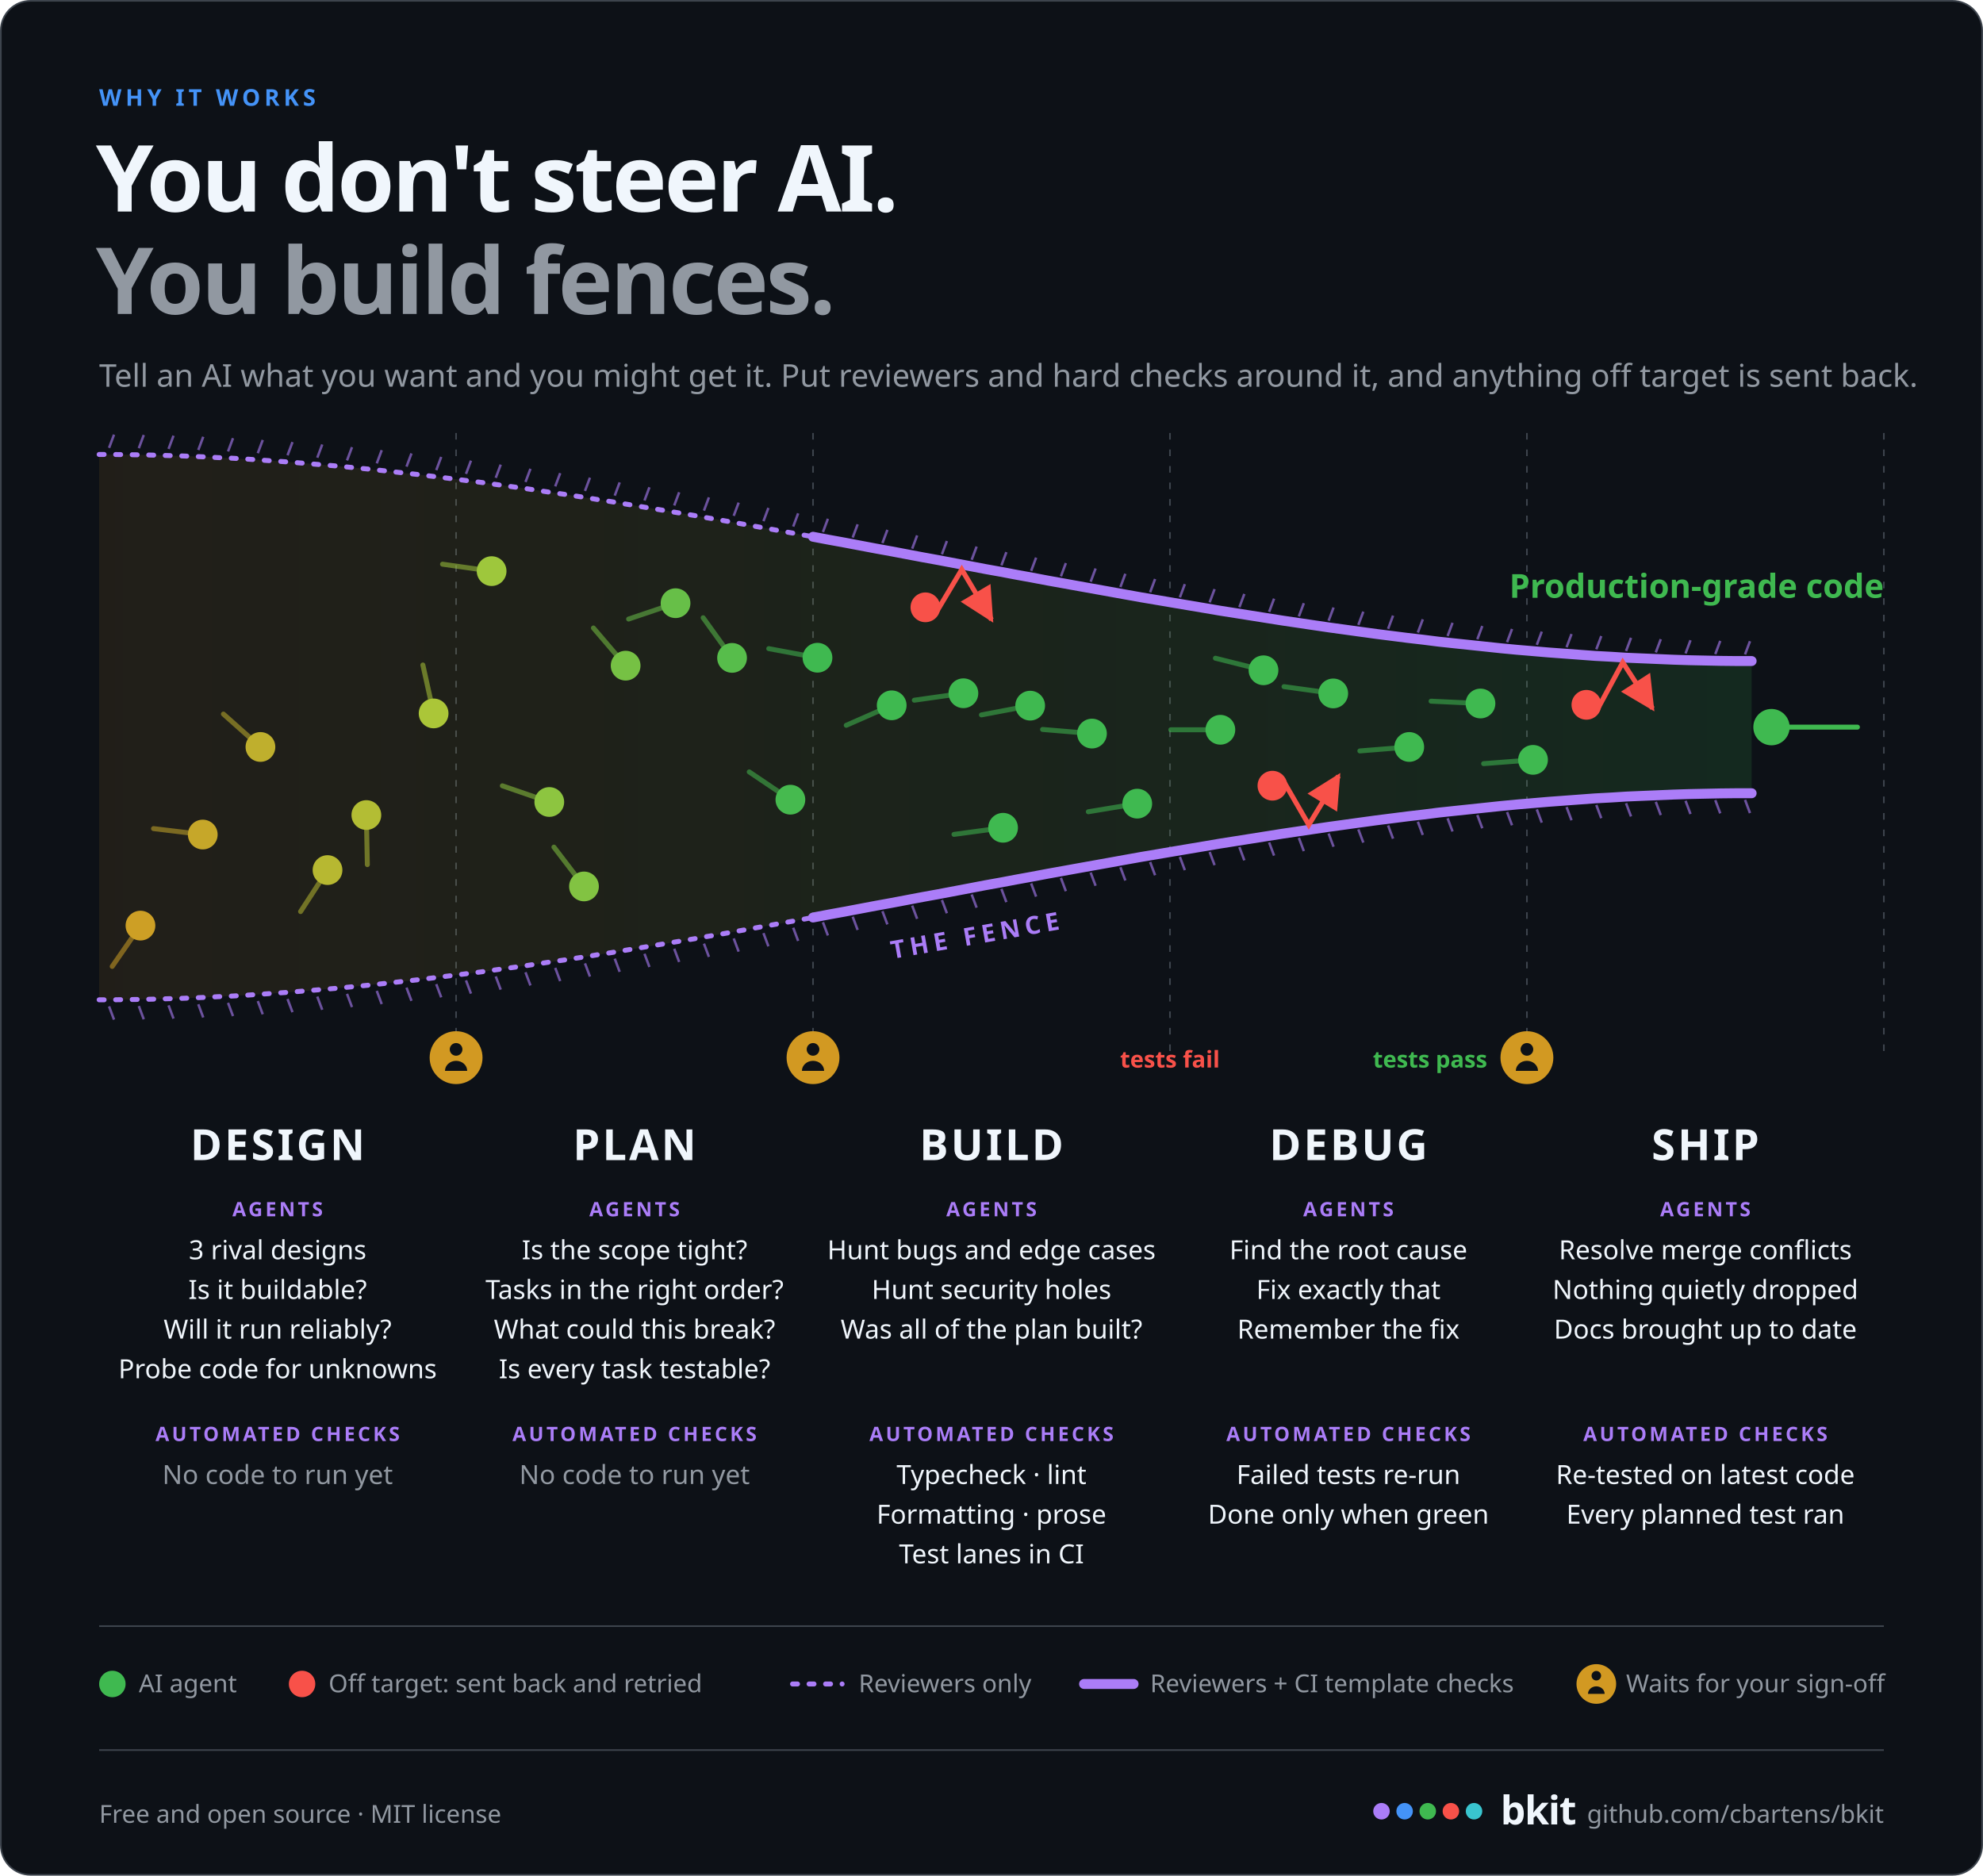
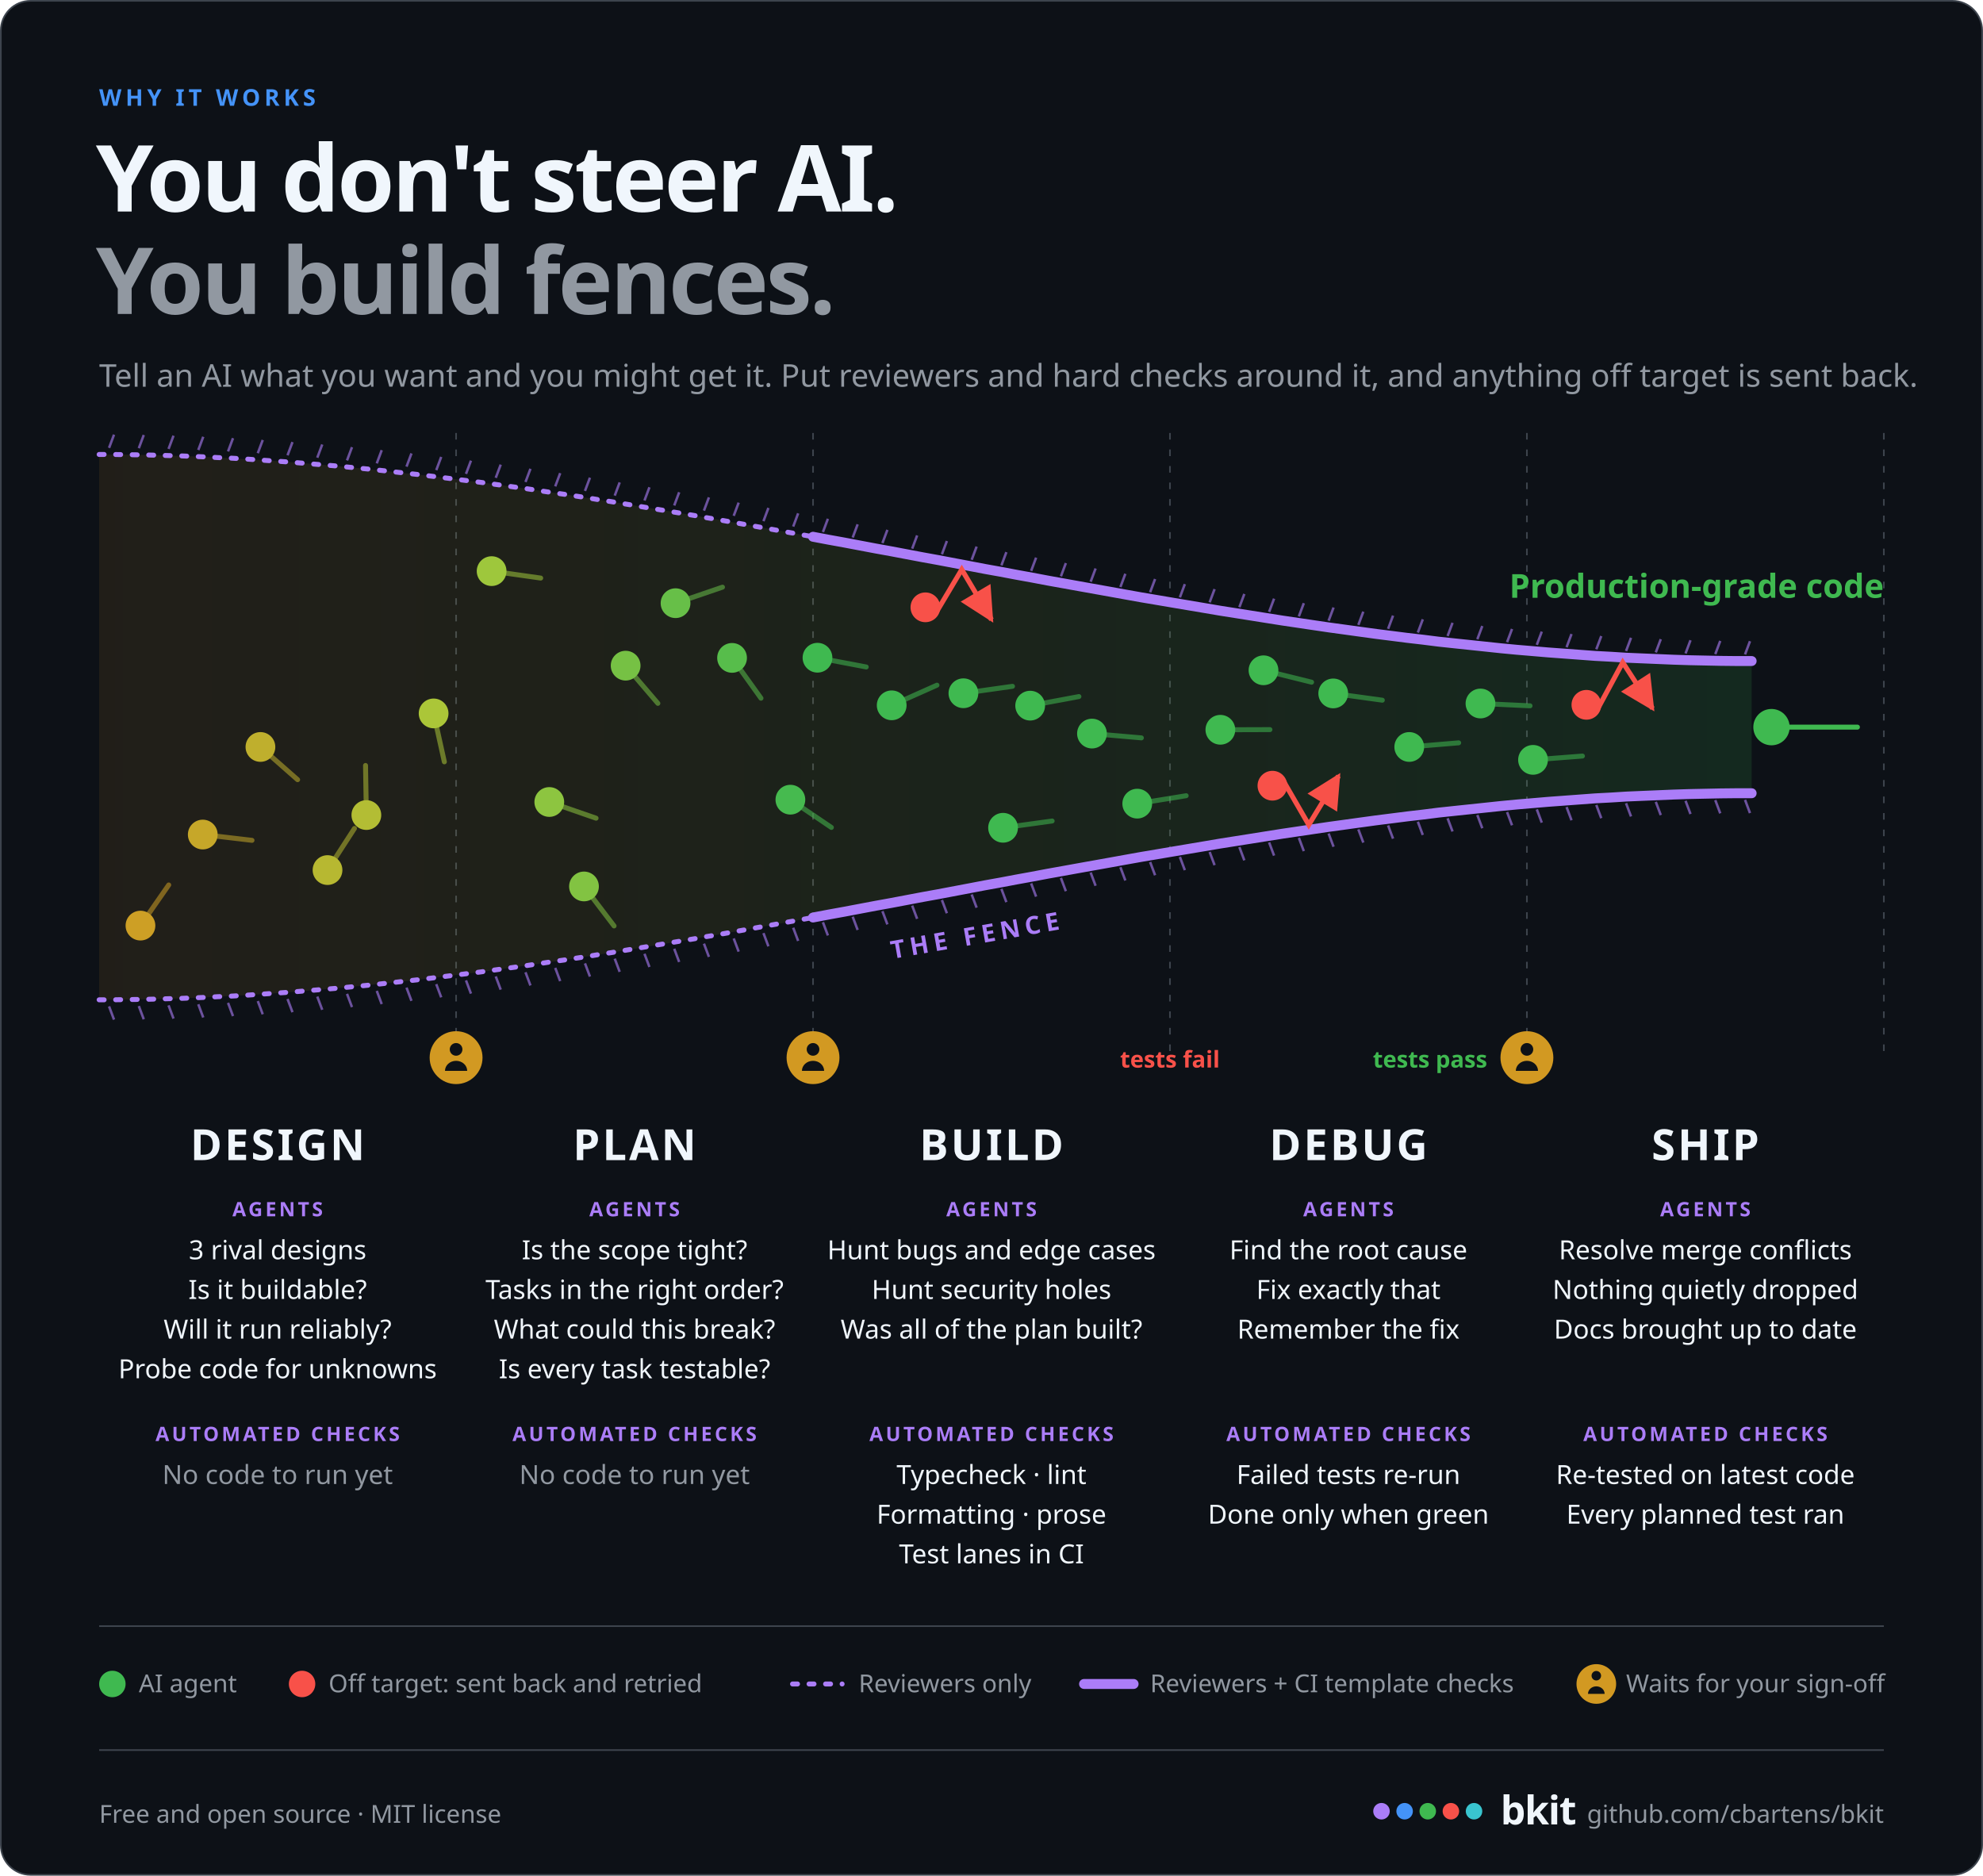
<svg xmlns="http://www.w3.org/2000/svg" width="1200" height="1135" viewBox="0 0 1200 1135" role="img" aria-label="You don't steer AI, you build fences. AI agents start out scattered at design and are funnelled through plan, build, debug and ship into production-grade code. At design and plan, reviewer agents fence the work in; from build onwards, automated checks from the CI template (typecheck, lint, formatting, prose, tests) join them. Work that goes off target is sent back and retried, a failed test goes to debug, which finds the root cause, fixes it and re-runs the tests until they pass, and bkit waits for your sign-off after design, after plan and before merge.">
  <defs>
    <linearGradient id="fz" x1="0" x2="1" y1="0" y2="0">
      <stop offset="0" stop-color="#d29922" stop-opacity="0.1" />
      <stop offset="1" stop-color="#3fb950" stop-opacity="0.14" />
    </linearGradient>
    <marker id="fa" viewBox="0 0 10 10" refX="9" refY="5" markerWidth="7" markerHeight="7" orient="auto-start-reverse">
      <path d="M0,0 L10,5 L0,10 z" fill="#f85149" />
    </marker>
  </defs>
  <rect x="0.5" y="0.5" width="1199" height="1134" rx="18" fill="#0d1117" stroke="#3d444d" />
  <text x="60" y="64" font-family="-apple-system, BlinkMacSystemFont, 'Segoe UI', 'Noto Sans', Helvetica, Arial, sans-serif" font-size="14" font-weight="700" fill="#4493f8" text-anchor="start" letter-spacing="2.4">WHY IT WORKS</text>
  <text x="58" y="128" font-family="-apple-system, BlinkMacSystemFont, 'Segoe UI', 'Noto Sans', Helvetica, Arial, sans-serif" font-size="56" font-weight="800" fill="#f0f6fc" text-anchor="start" letter-spacing="-1.5">You don't steer AI.</text>
  <text x="58" y="190" font-family="-apple-system, BlinkMacSystemFont, 'Segoe UI', 'Noto Sans', Helvetica, Arial, sans-serif" font-size="56" font-weight="800" fill="#9198a1" text-anchor="start" letter-spacing="-1.5">You build fences.</text>
  <text x="60" y="234" font-family="-apple-system, BlinkMacSystemFont, 'Segoe UI', 'Noto Sans', Helvetica, Arial, sans-serif" font-size="19" font-weight="400" fill="#9198a1" text-anchor="start">Tell an AI what you want and you might get it. Put reviewers and hard checks around it, and anything off target is sent back.</text>
  <line x1="276" y1="262" x2="276" y2="640" stroke="#3d444d" stroke-dasharray="4 6" />
  <line x1="492" y1="262" x2="492" y2="640" stroke="#3d444d" stroke-dasharray="4 6" />
  <line x1="708" y1="262" x2="708" y2="640" stroke="#3d444d" stroke-dasharray="4 6" />
  <line x1="924" y1="262" x2="924" y2="640" stroke="#3d444d" stroke-dasharray="4 6" />
  <line x1="1140" y1="262" x2="1140" y2="640" stroke="#3d444d" stroke-dasharray="4 6" />
  <path d="M60.0,275.0 L76.7,275.1 L93.3,275.4 L110.0,275.9 L126.7,276.6 L143.3,277.5 L160.0,278.5 L176.7,279.7 L193.3,281.1 L210.0,282.6 L226.7,284.3 L243.3,286.1 L260.0,288.0 L276.7,290.1 L293.3,292.2 L310.0,294.5 L326.7,296.9 L343.3,299.4 L360.0,302.0 L376.7,304.7 L393.3,307.4 L410.0,310.2 L426.7,313.1 L443.3,316.0 L460.0,319.0 L476.7,322.0 L493.3,325.1 L510.0,328.2 L526.7,331.3 L543.3,334.4 L560.0,337.5 L576.7,340.6 L593.3,343.7 L610.0,346.8 L626.7,349.9 L643.3,353.0 L660.0,356.0 L676.7,359.0 L693.3,361.9 L710.0,364.8 L726.7,367.6 L743.3,370.3 L760.0,373.0 L776.7,375.6 L793.3,378.1 L810.0,380.5 L826.7,382.8 L843.3,384.9 L860.0,387.0 L876.7,388.9 L893.3,390.7 L910.0,392.4 L926.7,393.9 L943.3,395.3 L960.0,396.5 L976.7,397.5 L993.3,398.4 L1010.0,399.1 L1026.7,399.6 L1043.3,399.9 L1060.0,400.0 L1060,480 L1060.0,480.0 L1043.3,480.1 L1026.7,480.4 L1010.0,480.9 L993.3,481.6 L976.7,482.5 L960.0,483.5 L943.3,484.7 L926.7,486.1 L910.0,487.6 L893.3,489.3 L876.7,491.1 L860.0,493.0 L843.3,495.1 L826.7,497.2 L810.0,499.5 L793.3,501.9 L776.7,504.4 L760.0,507.0 L743.3,509.7 L726.7,512.4 L710.0,515.2 L693.3,518.1 L676.7,521.0 L660.0,524.0 L643.3,527.0 L626.7,530.1 L610.0,533.2 L593.3,536.3 L576.7,539.4 L560.0,542.5 L543.3,545.6 L526.7,548.7 L510.0,551.8 L493.3,554.9 L476.7,558.0 L460.0,561.0 L443.3,564.0 L426.7,566.9 L410.0,569.8 L393.3,572.6 L376.7,575.3 L360.0,578.0 L343.3,580.6 L326.7,583.1 L310.0,585.5 L293.3,587.8 L276.7,589.9 L260.0,592.0 L243.3,593.9 L226.7,595.7 L210.0,597.4 L193.3,598.9 L176.7,600.3 L160.0,601.5 L143.3,602.5 L126.7,603.4 L110.0,604.1 L93.3,604.6 L76.7,604.9 L60.0,605.0 Z" fill="url(#fz)" />
  <path d="M60.0,275.0 L67.2,275.0 L74.4,275.1 L81.6,275.2 L88.8,275.3 L96.0,275.5 L103.2,275.7 L110.4,275.9 L117.6,276.2 L124.8,276.5 L132.0,276.9 L139.2,277.2 L146.4,277.6 L153.6,278.1 L160.8,278.6 L168.0,279.1 L175.2,279.6 L182.4,280.2 L189.6,280.8 L196.8,281.4 L204.0,282.0 L211.2,282.7 L218.4,283.4 L225.6,284.1 L232.8,284.9 L240.0,285.7 L247.2,286.5 L254.4,287.3 L261.6,288.2 L268.8,289.1 L276.0,290.0 L283.2,290.9 L290.4,291.8 L297.6,292.8 L304.8,293.8 L312.0,294.8 L319.2,295.8 L326.4,296.9 L333.6,298.0 L340.8,299.0 L348.0,300.1 L355.2,301.2 L362.4,302.4 L369.6,303.5 L376.8,304.7 L384.0,305.9 L391.2,307.1 L398.4,308.3 L405.6,309.5 L412.8,310.7 L420.0,311.9 L427.2,313.2 L434.4,314.4 L441.6,315.7 L448.8,317.0 L456.0,318.3 L463.2,319.6 L470.4,320.9 L477.6,322.2 L484.8,323.5 L492.0,324.8" fill="none" stroke="#ab7df8" stroke-width="3" stroke-dasharray="3 7" stroke-linecap="round" />
  <path d="M492.0,324.8 L501.5,326.6 L510.9,328.3 L520.4,330.1 L529.9,331.9 L539.3,333.6 L548.8,335.4 L558.3,337.2 L567.7,338.9 L577.2,340.7 L586.7,342.5 L596.1,344.3 L605.6,346.0 L615.1,347.8 L624.5,349.5 L634.0,351.3 L643.5,353.0 L652.9,354.7 L662.4,356.4 L671.9,358.1 L681.3,359.8 L690.8,361.5 L700.3,363.1 L709.7,364.7 L719.2,366.3 L728.7,367.9 L738.1,369.5 L747.6,371.0 L757.1,372.5 L766.5,374.0 L776.0,375.5 L785.5,376.9 L794.9,378.3 L804.4,379.7 L813.9,381.0 L823.3,382.3 L832.8,383.6 L842.3,384.8 L851.7,386.0 L861.2,387.1 L870.7,388.3 L880.1,389.3 L889.6,390.3 L899.1,391.3 L908.5,392.3 L918.0,393.2 L927.5,394.0 L936.9,394.8 L946.4,395.5 L955.9,396.2 L965.3,396.9 L974.8,397.4 L984.3,398.0 L993.7,398.4 L1003.2,398.8 L1012.7,399.2 L1022.1,399.5 L1031.6,399.7 L1041.1,399.9 L1050.5,400.0 L1060.0,400.0" fill="none" stroke="#ab7df8" stroke-width="6" stroke-linecap="round" />
  <line x1="66" y1="271.013" x2="69" y2="263.013" stroke="#ab7df8" stroke-width="1.5" opacity="0.6" />
  <line x1="84" y1="271.213" x2="87" y2="263.213" stroke="#ab7df8" stroke-width="1.5" opacity="0.6" />
  <line x1="102" y1="271.643" x2="105" y2="263.643" stroke="#ab7df8" stroke-width="1.5" opacity="0.6" />
  <line x1="120" y1="272.296" x2="123" y2="264.296" stroke="#ab7df8" stroke-width="1.5" opacity="0.6" />
  <line x1="138" y1="273.163" x2="141" y2="265.163" stroke="#ab7df8" stroke-width="1.5" opacity="0.6" />
  <line x1="156" y1="274.235" x2="159" y2="266.235" stroke="#ab7df8" stroke-width="1.5" opacity="0.6" />
  <line x1="174" y1="275.503" x2="177" y2="267.503" stroke="#ab7df8" stroke-width="1.5" opacity="0.6" />
  <line x1="192" y1="276.959" x2="195" y2="268.959" stroke="#ab7df8" stroke-width="1.5" opacity="0.6" />
  <line x1="210" y1="278.594" x2="213" y2="270.594" stroke="#ab7df8" stroke-width="1.5" opacity="0.6" />
  <line x1="228" y1="280.399" x2="231" y2="272.399" stroke="#ab7df8" stroke-width="1.5" opacity="0.6" />
  <line x1="246" y1="282.365" x2="249" y2="274.365" stroke="#ab7df8" stroke-width="1.5" opacity="0.6" />
  <line x1="264" y1="284.484" x2="267" y2="276.484" stroke="#ab7df8" stroke-width="1.5" opacity="0.6" />
  <line x1="282" y1="286.746" x2="285" y2="278.746" stroke="#ab7df8" stroke-width="1.5" opacity="0.6" />
  <line x1="300" y1="289.144" x2="303" y2="281.144" stroke="#ab7df8" stroke-width="1.5" opacity="0.6" />
  <line x1="318" y1="291.668" x2="321" y2="283.668" stroke="#ab7df8" stroke-width="1.5" opacity="0.6" />
  <line x1="336" y1="294.31" x2="339" y2="286.31" stroke="#ab7df8" stroke-width="1.5" opacity="0.6" />
  <line x1="354" y1="297.06" x2="357" y2="289.06" stroke="#ab7df8" stroke-width="1.5" opacity="0.6" />
  <line x1="372" y1="299.911" x2="375" y2="291.911" stroke="#ab7df8" stroke-width="1.5" opacity="0.6" />
  <line x1="390" y1="302.853" x2="393" y2="294.853" stroke="#ab7df8" stroke-width="1.5" opacity="0.6" />
  <line x1="408" y1="305.878" x2="411" y2="297.878" stroke="#ab7df8" stroke-width="1.5" opacity="0.6" />
  <line x1="426" y1="308.977" x2="429" y2="300.977" stroke="#ab7df8" stroke-width="1.5" opacity="0.6" />
  <line x1="444" y1="312.14" x2="447" y2="304.14" stroke="#ab7df8" stroke-width="1.5" opacity="0.6" />
  <line x1="462" y1="315.36" x2="465" y2="307.36" stroke="#ab7df8" stroke-width="1.5" opacity="0.6" />
  <line x1="480" y1="318.628" x2="483" y2="310.628" stroke="#ab7df8" stroke-width="1.5" opacity="0.6" />
  <line x1="498" y1="321.935" x2="501" y2="313.935" stroke="#ab7df8" stroke-width="1.5" opacity="0.6" />
  <line x1="516" y1="325.271" x2="519" y2="317.271" stroke="#ab7df8" stroke-width="1.5" opacity="0.6" />
  <line x1="534" y1="328.629" x2="537" y2="320.629" stroke="#ab7df8" stroke-width="1.5" opacity="0.6" />
  <line x1="552" y1="332" x2="555" y2="324" stroke="#ab7df8" stroke-width="1.5" opacity="0.6" />
  <line x1="570" y1="335.375" x2="573" y2="327.375" stroke="#ab7df8" stroke-width="1.5" opacity="0.6" />
  <line x1="588" y1="338.745" x2="591" y2="330.745" stroke="#ab7df8" stroke-width="1.5" opacity="0.6" />
  <line x1="606" y1="342.101" x2="609" y2="334.101" stroke="#ab7df8" stroke-width="1.5" opacity="0.6" />
  <line x1="624" y1="345.434" x2="627" y2="337.434" stroke="#ab7df8" stroke-width="1.5" opacity="0.6" />
  <line x1="642" y1="348.737" x2="645" y2="340.737" stroke="#ab7df8" stroke-width="1.5" opacity="0.6" />
  <line x1="660" y1="352" x2="663" y2="344" stroke="#ab7df8" stroke-width="1.5" opacity="0.6" />
  <line x1="678" y1="355.214" x2="681" y2="347.214" stroke="#ab7df8" stroke-width="1.5" opacity="0.6" />
  <line x1="696" y1="358.371" x2="699" y2="350.371" stroke="#ab7df8" stroke-width="1.5" opacity="0.6" />
  <line x1="714" y1="361.462" x2="717" y2="353.462" stroke="#ab7df8" stroke-width="1.5" opacity="0.6" />
  <line x1="732" y1="364.478" x2="735" y2="356.478" stroke="#ab7df8" stroke-width="1.5" opacity="0.6" />
  <line x1="750" y1="367.41" x2="753" y2="359.41" stroke="#ab7df8" stroke-width="1.5" opacity="0.6" />
  <line x1="768" y1="370.25" x2="771" y2="362.25" stroke="#ab7df8" stroke-width="1.5" opacity="0.6" />
  <line x1="786" y1="372.989" x2="789" y2="364.989" stroke="#ab7df8" stroke-width="1.5" opacity="0.6" />
  <line x1="804" y1="375.618" x2="807" y2="367.618" stroke="#ab7df8" stroke-width="1.5" opacity="0.6" />
  <line x1="822" y1="378.129" x2="825" y2="370.129" stroke="#ab7df8" stroke-width="1.5" opacity="0.6" />
  <line x1="840" y1="380.512" x2="843" y2="372.512" stroke="#ab7df8" stroke-width="1.5" opacity="0.6" />
  <line x1="858" y1="382.759" x2="861" y2="374.759" stroke="#ab7df8" stroke-width="1.5" opacity="0.6" />
  <line x1="876" y1="384.861" x2="879" y2="376.861" stroke="#ab7df8" stroke-width="1.5" opacity="0.6" />
  <line x1="894" y1="386.81" x2="897" y2="378.81" stroke="#ab7df8" stroke-width="1.5" opacity="0.6" />
  <line x1="912" y1="388.596" x2="915" y2="380.596" stroke="#ab7df8" stroke-width="1.5" opacity="0.6" />
  <line x1="930" y1="390.212" x2="933" y2="382.212" stroke="#ab7df8" stroke-width="1.5" opacity="0.6" />
  <line x1="948" y1="391.647" x2="951" y2="383.647" stroke="#ab7df8" stroke-width="1.5" opacity="0.6" />
  <line x1="966" y1="392.894" x2="969" y2="384.894" stroke="#ab7df8" stroke-width="1.5" opacity="0.6" />
  <line x1="984" y1="393.944" x2="987" y2="385.944" stroke="#ab7df8" stroke-width="1.5" opacity="0.6" />
  <line x1="1002" y1="394.787" x2="1005" y2="386.787" stroke="#ab7df8" stroke-width="1.5" opacity="0.6" />
  <line x1="1020" y1="395.416" x2="1023" y2="387.416" stroke="#ab7df8" stroke-width="1.5" opacity="0.6" />
  <line x1="1038" y1="395.821" x2="1041" y2="387.821" stroke="#ab7df8" stroke-width="1.5" opacity="0.6" />
  <line x1="1056" y1="395.994" x2="1059" y2="387.994" stroke="#ab7df8" stroke-width="1.5" opacity="0.6" />
  <path d="M60.0,605.0 L67.2,605.0 L74.4,604.9 L81.6,604.8 L88.8,604.7 L96.0,604.5 L103.2,604.3 L110.4,604.1 L117.6,603.8 L124.8,603.5 L132.0,603.1 L139.2,602.8 L146.4,602.4 L153.6,601.9 L160.8,601.4 L168.0,600.9 L175.2,600.4 L182.4,599.8 L189.6,599.2 L196.8,598.6 L204.0,598.0 L211.2,597.3 L218.4,596.6 L225.6,595.9 L232.8,595.1 L240.0,594.3 L247.2,593.5 L254.4,592.7 L261.6,591.8 L268.8,590.9 L276.0,590.0 L283.2,589.1 L290.4,588.2 L297.6,587.2 L304.8,586.2 L312.0,585.2 L319.2,584.2 L326.4,583.1 L333.6,582.0 L340.8,581.0 L348.0,579.9 L355.2,578.8 L362.4,577.6 L369.6,576.5 L376.8,575.3 L384.0,574.1 L391.2,572.9 L398.4,571.7 L405.6,570.5 L412.8,569.3 L420.0,568.1 L427.2,566.8 L434.4,565.6 L441.6,564.3 L448.8,563.0 L456.0,561.7 L463.2,560.4 L470.4,559.1 L477.6,557.8 L484.8,556.5 L492.0,555.2" fill="none" stroke="#ab7df8" stroke-width="3" stroke-dasharray="3 7" stroke-linecap="round" />
  <path d="M492.0,555.2 L501.5,553.4 L510.9,551.7 L520.4,549.9 L529.9,548.1 L539.3,546.4 L548.8,544.6 L558.3,542.8 L567.7,541.1 L577.2,539.3 L586.7,537.5 L596.1,535.7 L605.6,534.0 L615.1,532.2 L624.5,530.5 L634.0,528.7 L643.5,527.0 L652.9,525.3 L662.4,523.6 L671.9,521.9 L681.3,520.2 L690.8,518.5 L700.3,516.9 L709.7,515.3 L719.2,513.7 L728.7,512.1 L738.1,510.5 L747.6,509.0 L757.1,507.5 L766.5,506.0 L776.0,504.5 L785.5,503.1 L794.9,501.7 L804.4,500.3 L813.9,499.0 L823.3,497.7 L832.8,496.4 L842.3,495.2 L851.7,494.0 L861.2,492.9 L870.7,491.7 L880.1,490.7 L889.6,489.7 L899.1,488.7 L908.5,487.7 L918.0,486.8 L927.5,486.0 L936.9,485.2 L946.4,484.5 L955.9,483.8 L965.3,483.1 L974.8,482.6 L984.3,482.0 L993.7,481.6 L1003.2,481.2 L1012.7,480.8 L1022.1,480.5 L1031.6,480.3 L1041.1,480.1 L1050.5,480.0 L1060.0,480.0" fill="none" stroke="#ab7df8" stroke-width="6" stroke-linecap="round" />
  <line x1="66" y1="608.987" x2="69" y2="616.987" stroke="#ab7df8" stroke-width="1.5" opacity="0.6" />
  <line x1="84" y1="608.787" x2="87" y2="616.787" stroke="#ab7df8" stroke-width="1.5" opacity="0.6" />
  <line x1="102" y1="608.357" x2="105" y2="616.357" stroke="#ab7df8" stroke-width="1.5" opacity="0.6" />
  <line x1="120" y1="607.704" x2="123" y2="615.704" stroke="#ab7df8" stroke-width="1.5" opacity="0.6" />
  <line x1="138" y1="606.837" x2="141" y2="614.837" stroke="#ab7df8" stroke-width="1.5" opacity="0.6" />
  <line x1="156" y1="605.765" x2="159" y2="613.765" stroke="#ab7df8" stroke-width="1.5" opacity="0.6" />
  <line x1="174" y1="604.497" x2="177" y2="612.497" stroke="#ab7df8" stroke-width="1.5" opacity="0.6" />
  <line x1="192" y1="603.041" x2="195" y2="611.041" stroke="#ab7df8" stroke-width="1.5" opacity="0.6" />
  <line x1="210" y1="601.406" x2="213" y2="609.406" stroke="#ab7df8" stroke-width="1.5" opacity="0.6" />
  <line x1="228" y1="599.601" x2="231" y2="607.601" stroke="#ab7df8" stroke-width="1.5" opacity="0.6" />
  <line x1="246" y1="597.635" x2="249" y2="605.635" stroke="#ab7df8" stroke-width="1.5" opacity="0.6" />
  <line x1="264" y1="595.516" x2="267" y2="603.516" stroke="#ab7df8" stroke-width="1.5" opacity="0.6" />
  <line x1="282" y1="593.254" x2="285" y2="601.254" stroke="#ab7df8" stroke-width="1.5" opacity="0.6" />
  <line x1="300" y1="590.856" x2="303" y2="598.856" stroke="#ab7df8" stroke-width="1.5" opacity="0.6" />
  <line x1="318" y1="588.332" x2="321" y2="596.332" stroke="#ab7df8" stroke-width="1.5" opacity="0.6" />
  <line x1="336" y1="585.69" x2="339" y2="593.69" stroke="#ab7df8" stroke-width="1.5" opacity="0.6" />
  <line x1="354" y1="582.94" x2="357" y2="590.94" stroke="#ab7df8" stroke-width="1.5" opacity="0.6" />
  <line x1="372" y1="580.089" x2="375" y2="588.089" stroke="#ab7df8" stroke-width="1.5" opacity="0.6" />
  <line x1="390" y1="577.147" x2="393" y2="585.147" stroke="#ab7df8" stroke-width="1.5" opacity="0.6" />
  <line x1="408" y1="574.122" x2="411" y2="582.122" stroke="#ab7df8" stroke-width="1.5" opacity="0.6" />
  <line x1="426" y1="571.023" x2="429" y2="579.023" stroke="#ab7df8" stroke-width="1.5" opacity="0.6" />
  <line x1="444" y1="567.86" x2="447" y2="575.86" stroke="#ab7df8" stroke-width="1.5" opacity="0.6" />
  <line x1="462" y1="564.64" x2="465" y2="572.64" stroke="#ab7df8" stroke-width="1.5" opacity="0.6" />
  <line x1="480" y1="561.372" x2="483" y2="569.372" stroke="#ab7df8" stroke-width="1.5" opacity="0.6" />
  <line x1="498" y1="558.065" x2="501" y2="566.065" stroke="#ab7df8" stroke-width="1.5" opacity="0.6" />
  <line x1="516" y1="554.729" x2="519" y2="562.729" stroke="#ab7df8" stroke-width="1.5" opacity="0.6" />
  <line x1="534" y1="551.371" x2="537" y2="559.371" stroke="#ab7df8" stroke-width="1.5" opacity="0.6" />
  <line x1="552" y1="548" x2="555" y2="556" stroke="#ab7df8" stroke-width="1.5" opacity="0.6" />
  <line x1="570" y1="544.625" x2="573" y2="552.625" stroke="#ab7df8" stroke-width="1.5" opacity="0.6" />
  <line x1="588" y1="541.255" x2="591" y2="549.255" stroke="#ab7df8" stroke-width="1.5" opacity="0.6" />
  <line x1="606" y1="537.899" x2="609" y2="545.899" stroke="#ab7df8" stroke-width="1.5" opacity="0.6" />
  <line x1="624" y1="534.566" x2="627" y2="542.566" stroke="#ab7df8" stroke-width="1.5" opacity="0.6" />
  <line x1="642" y1="531.263" x2="645" y2="539.263" stroke="#ab7df8" stroke-width="1.5" opacity="0.6" />
  <line x1="660" y1="528" x2="663" y2="536" stroke="#ab7df8" stroke-width="1.5" opacity="0.6" />
  <line x1="678" y1="524.786" x2="681" y2="532.786" stroke="#ab7df8" stroke-width="1.5" opacity="0.6" />
  <line x1="696" y1="521.629" x2="699" y2="529.629" stroke="#ab7df8" stroke-width="1.5" opacity="0.6" />
  <line x1="714" y1="518.538" x2="717" y2="526.538" stroke="#ab7df8" stroke-width="1.5" opacity="0.6" />
  <line x1="732" y1="515.522" x2="735" y2="523.522" stroke="#ab7df8" stroke-width="1.5" opacity="0.6" />
  <line x1="750" y1="512.59" x2="753" y2="520.59" stroke="#ab7df8" stroke-width="1.5" opacity="0.6" />
  <line x1="768" y1="509.75" x2="771" y2="517.75" stroke="#ab7df8" stroke-width="1.5" opacity="0.6" />
  <line x1="786" y1="507.011" x2="789" y2="515.011" stroke="#ab7df8" stroke-width="1.5" opacity="0.6" />
  <line x1="804" y1="504.382" x2="807" y2="512.382" stroke="#ab7df8" stroke-width="1.5" opacity="0.6" />
  <line x1="822" y1="501.871" x2="825" y2="509.871" stroke="#ab7df8" stroke-width="1.5" opacity="0.6" />
  <line x1="840" y1="499.488" x2="843" y2="507.488" stroke="#ab7df8" stroke-width="1.5" opacity="0.6" />
  <line x1="858" y1="497.241" x2="861" y2="505.241" stroke="#ab7df8" stroke-width="1.5" opacity="0.6" />
  <line x1="876" y1="495.139" x2="879" y2="503.139" stroke="#ab7df8" stroke-width="1.5" opacity="0.6" />
  <line x1="894" y1="493.19" x2="897" y2="501.19" stroke="#ab7df8" stroke-width="1.5" opacity="0.6" />
  <line x1="912" y1="491.404" x2="915" y2="499.404" stroke="#ab7df8" stroke-width="1.5" opacity="0.6" />
  <line x1="930" y1="489.788" x2="933" y2="497.788" stroke="#ab7df8" stroke-width="1.5" opacity="0.6" />
  <line x1="948" y1="488.353" x2="951" y2="496.353" stroke="#ab7df8" stroke-width="1.5" opacity="0.6" />
  <line x1="966" y1="487.106" x2="969" y2="495.106" stroke="#ab7df8" stroke-width="1.5" opacity="0.6" />
  <line x1="984" y1="486.056" x2="987" y2="494.056" stroke="#ab7df8" stroke-width="1.5" opacity="0.6" />
  <line x1="1002" y1="485.213" x2="1005" y2="493.213" stroke="#ab7df8" stroke-width="1.5" opacity="0.6" />
  <line x1="1020" y1="484.584" x2="1023" y2="492.584" stroke="#ab7df8" stroke-width="1.5" opacity="0.6" />
  <line x1="1038" y1="484.179" x2="1041" y2="492.179" stroke="#ab7df8" stroke-width="1.5" opacity="0.6" />
  <line x1="1056" y1="484.006" x2="1059" y2="492.006" stroke="#ab7df8" stroke-width="1.5" opacity="0.6" />
  <text transform="translate(540 580.248) rotate(-10)" x="0" y="0" font-family="-apple-system, BlinkMacSystemFont, 'Segoe UI', 'Noto Sans', Helvetica, Arial, sans-serif" font-size="15" font-weight="800" fill="#ab7df8" text-anchor="start" letter-spacing="3">THE FENCE</text>
-   <line x1="67.9" y1="584.8" x2="85.0" y2="560.1" stroke="#cd9f25" stroke-width="3" stroke-linecap="round" opacity="0.55" />
+   <line x1="85.0" y1="560.1" x2="102.1" y2="535.5" stroke="#cd9f25" stroke-width="3" stroke-linecap="round" opacity="0.55" />
  <circle cx="85.0" cy="560.1" r="9" fill="#cd9f25" />
-   <line x1="92.9" y1="501.4" x2="122.7" y2="505.0" stroke="#c6a729" stroke-width="3" stroke-linecap="round" opacity="0.55" />
+   <line x1="122.7" y1="505.0" x2="152.5" y2="508.5" stroke="#c6a729" stroke-width="3" stroke-linecap="round" opacity="0.55" />
  <circle cx="122.7" cy="505.0" r="9" fill="#c6a729" />
-   <line x1="135.2" y1="432.1" x2="157.6" y2="452.0" stroke="#bfaf2d" stroke-width="3" stroke-linecap="round" opacity="0.55" />
+   <line x1="157.6" y1="452.0" x2="180.1" y2="471.8" stroke="#bfaf2d" stroke-width="3" stroke-linecap="round" opacity="0.55" />
  <circle cx="157.6" cy="452.0" r="9" fill="#bfaf2d" />
-   <line x1="181.9" y1="551.6" x2="198.2" y2="526.5" stroke="#b7b831" stroke-width="3" stroke-linecap="round" opacity="0.55" />
+   <line x1="198.2" y1="526.5" x2="214.5" y2="501.3" stroke="#b7b831" stroke-width="3" stroke-linecap="round" opacity="0.55" />
  <circle cx="198.2" cy="526.5" r="9" fill="#b7b831" />
-   <line x1="222.3" y1="523.2" x2="221.7" y2="493.2" stroke="#b3bd34" stroke-width="3" stroke-linecap="round" opacity="0.55" />
+   <line x1="221.7" y1="493.2" x2="221.2" y2="463.2" stroke="#b3bd34" stroke-width="3" stroke-linecap="round" opacity="0.55" />
  <circle cx="221.7" cy="493.2" r="9" fill="#b3bd34" />
-   <line x1="255.9" y1="402.4" x2="262.4" y2="431.7" stroke="#abc638" stroke-width="3" stroke-linecap="round" opacity="0.55" />
+   <line x1="262.4" y1="431.7" x2="268.9" y2="461.0" stroke="#abc638" stroke-width="3" stroke-linecap="round" opacity="0.55" />
  <circle cx="262.4" cy="431.7" r="9" fill="#abc638" />
-   <line x1="267.8" y1="341.4" x2="297.5" y2="345.6" stroke="#9ec73c" stroke-width="3" stroke-linecap="round" opacity="0.55" />
+   <line x1="297.5" y1="345.6" x2="327.2" y2="349.8" stroke="#9ec73c" stroke-width="3" stroke-linecap="round" opacity="0.55" />
  <circle cx="297.5" cy="345.6" r="9" fill="#9ec73c" />
-   <line x1="304.0" y1="475.5" x2="332.4" y2="485.3" stroke="#8dc540" stroke-width="3" stroke-linecap="round" opacity="0.55" />
+   <line x1="332.4" y1="485.3" x2="360.7" y2="495.1" stroke="#8dc540" stroke-width="3" stroke-linecap="round" opacity="0.55" />
  <circle cx="332.4" cy="485.3" r="9" fill="#8dc540" />
-   <line x1="335.2" y1="512.6" x2="353.4" y2="536.4" stroke="#82c342" stroke-width="3" stroke-linecap="round" opacity="0.55" />
+   <line x1="353.4" y1="536.4" x2="371.6" y2="560.3" stroke="#82c342" stroke-width="3" stroke-linecap="round" opacity="0.55" />
  <circle cx="353.4" cy="536.4" r="9" fill="#82c342" />
-   <line x1="359.1" y1="380.0" x2="378.6" y2="402.8" stroke="#76c144" stroke-width="3" stroke-linecap="round" opacity="0.55" />
+   <line x1="378.6" y1="402.8" x2="398.1" y2="425.6" stroke="#76c144" stroke-width="3" stroke-linecap="round" opacity="0.55" />
  <circle cx="378.6" cy="402.8" r="9" fill="#76c144" />
-   <line x1="380.4" y1="374.6" x2="408.8" y2="365.0" stroke="#67bf48" stroke-width="3" stroke-linecap="round" opacity="0.55" />
+   <line x1="408.8" y1="365.0" x2="437.2" y2="355.3" stroke="#67bf48" stroke-width="3" stroke-linecap="round" opacity="0.55" />
  <circle cx="408.8" cy="365.0" r="9" fill="#67bf48" />
-   <line x1="425.5" y1="373.8" x2="443.0" y2="398.1" stroke="#57bd4b" stroke-width="3" stroke-linecap="round" opacity="0.55" />
+   <line x1="443.0" y1="398.1" x2="460.5" y2="422.5" stroke="#57bd4b" stroke-width="3" stroke-linecap="round" opacity="0.55" />
  <circle cx="443.0" cy="398.1" r="9" fill="#57bd4b" />
-   <line x1="453.4" y1="467.1" x2="478.3" y2="483.9" stroke="#46ba4f" stroke-width="3" stroke-linecap="round" opacity="0.55" />
+   <line x1="478.3" y1="483.9" x2="503.1" y2="500.7" stroke="#46ba4f" stroke-width="3" stroke-linecap="round" opacity="0.55" />
  <circle cx="478.3" cy="483.9" r="9" fill="#46ba4f" />
-   <line x1="465.2" y1="392.5" x2="494.7" y2="398.0" stroke="#3fb950" stroke-width="3" stroke-linecap="round" opacity="0.55" />
+   <line x1="494.7" y1="398.0" x2="524.2" y2="403.6" stroke="#3fb950" stroke-width="3" stroke-linecap="round" opacity="0.55" />
  <circle cx="494.7" cy="398.0" r="9" fill="#3fb950" />
-   <line x1="512.1" y1="438.9" x2="539.6" y2="426.8" stroke="#3fb950" stroke-width="3" stroke-linecap="round" opacity="0.55" />
+   <line x1="539.6" y1="426.8" x2="567.0" y2="414.6" stroke="#3fb950" stroke-width="3" stroke-linecap="round" opacity="0.55" />
  <circle cx="539.6" cy="426.8" r="9" fill="#3fb950" />
-   <line x1="553.3" y1="423.7" x2="583.0" y2="419.5" stroke="#3fb950" stroke-width="3" stroke-linecap="round" opacity="0.55" />
+   <line x1="583.0" y1="419.5" x2="612.7" y2="415.3" stroke="#3fb950" stroke-width="3" stroke-linecap="round" opacity="0.55" />
  <circle cx="583.0" cy="419.5" r="9" fill="#3fb950" />
-   <line x1="577.3" y1="504.9" x2="607.0" y2="500.9" stroke="#3fb950" stroke-width="3" stroke-linecap="round" opacity="0.55" />
+   <line x1="607.0" y1="500.9" x2="636.7" y2="496.8" stroke="#3fb950" stroke-width="3" stroke-linecap="round" opacity="0.55" />
  <circle cx="607.0" cy="500.9" r="9" fill="#3fb950" />
-   <line x1="593.9" y1="432.6" x2="623.4" y2="427.0" stroke="#3fb950" stroke-width="3" stroke-linecap="round" opacity="0.55" />
+   <line x1="623.4" y1="427.0" x2="652.9" y2="421.5" stroke="#3fb950" stroke-width="3" stroke-linecap="round" opacity="0.55" />
  <circle cx="623.4" cy="427.0" r="9" fill="#3fb950" />
-   <line x1="630.9" y1="441.4" x2="660.8" y2="443.9" stroke="#3fb950" stroke-width="3" stroke-linecap="round" opacity="0.55" />
+   <line x1="660.8" y1="443.9" x2="690.7" y2="446.5" stroke="#3fb950" stroke-width="3" stroke-linecap="round" opacity="0.55" />
  <circle cx="660.8" cy="443.9" r="9" fill="#3fb950" />
-   <line x1="658.6" y1="491.2" x2="688.2" y2="486.3" stroke="#3fb950" stroke-width="3" stroke-linecap="round" opacity="0.55" />
+   <line x1="688.2" y1="486.3" x2="717.8" y2="481.5" stroke="#3fb950" stroke-width="3" stroke-linecap="round" opacity="0.55" />
  <circle cx="688.2" cy="486.3" r="9" fill="#3fb950" />
-   <line x1="708.5" y1="441.6" x2="738.5" y2="441.6" stroke="#3fb950" stroke-width="3" stroke-linecap="round" opacity="0.55" />
+   <line x1="738.5" y1="441.6" x2="768.5" y2="441.5" stroke="#3fb950" stroke-width="3" stroke-linecap="round" opacity="0.55" />
  <circle cx="738.5" cy="441.6" r="9" fill="#3fb950" />
-   <line x1="735.5" y1="398.3" x2="764.6" y2="405.6" stroke="#3fb950" stroke-width="3" stroke-linecap="round" opacity="0.55" />
+   <line x1="764.6" y1="405.6" x2="793.7" y2="412.8" stroke="#3fb950" stroke-width="3" stroke-linecap="round" opacity="0.55" />
  <circle cx="764.6" cy="405.6" r="9" fill="#3fb950" />
-   <line x1="777.0" y1="415.5" x2="806.8" y2="419.6" stroke="#3fb950" stroke-width="3" stroke-linecap="round" opacity="0.55" />
+   <line x1="806.8" y1="419.6" x2="836.5" y2="423.7" stroke="#3fb950" stroke-width="3" stroke-linecap="round" opacity="0.55" />
  <circle cx="806.8" cy="419.6" r="9" fill="#3fb950" />
-   <line x1="822.9" y1="454.4" x2="852.8" y2="452.0" stroke="#3fb950" stroke-width="3" stroke-linecap="round" opacity="0.55" />
+   <line x1="852.8" y1="452.0" x2="882.7" y2="449.5" stroke="#3fb950" stroke-width="3" stroke-linecap="round" opacity="0.55" />
  <circle cx="852.8" cy="452.0" r="9" fill="#3fb950" />
-   <line x1="866.0" y1="424.3" x2="895.9" y2="425.7" stroke="#3fb950" stroke-width="3" stroke-linecap="round" opacity="0.55" />
+   <line x1="895.9" y1="425.7" x2="925.9" y2="427.1" stroke="#3fb950" stroke-width="3" stroke-linecap="round" opacity="0.55" />
  <circle cx="895.9" cy="425.7" r="9" fill="#3fb950" />
-   <line x1="897.8" y1="462.1" x2="927.7" y2="459.8" stroke="#3fb950" stroke-width="3" stroke-linecap="round" opacity="0.55" />
+   <line x1="927.7" y1="459.8" x2="957.6" y2="457.5" stroke="#3fb950" stroke-width="3" stroke-linecap="round" opacity="0.55" />
  <circle cx="927.7" cy="459.8" r="9" fill="#3fb950" />
  <path d="M566,371.5 L582,344.622 L600,374.984" fill="none" stroke="#f85149" stroke-width="3" marker-end="url(#fa)" />
  <circle cx="560" cy="367.5" r="9" fill="#f85149" />
  <path d="M776,471.44 L792,499.122 L810,469.531" fill="none" stroke="#f85149" stroke-width="3" marker-end="url(#fa)" />
  <circle cx="770" cy="475.44" r="9" fill="#f85149" />
  <path d="M966,430.5 L982,400.837 L1000,428.704" fill="none" stroke="#f85149" stroke-width="3" marker-end="url(#fa)" />
  <circle cx="960" cy="426.5" r="9" fill="#f85149" />
  <line x1="1072" y1="440" x2="1124" y2="440" stroke="#3fb950" stroke-width="3" stroke-linecap="round" />
  <circle cx="1072" cy="440" r="11" fill="#3fb950" />
  <text x="1140" y="361.728" font-family="-apple-system, BlinkMacSystemFont, 'Segoe UI', 'Noto Sans', Helvetica, Arial, sans-serif" font-size="20" font-weight="800" fill="#3fb950" text-anchor="end">Production-grade code</text>
  <circle cx="276" cy="640" r="16" fill="#d29922" />
  <circle cx="276" cy="635" r="3.84" fill="#0d1117" />
  <path d="M269.28 648 a6.72 6.08 0 0 1 13.44 0 z" fill="#0d1117" />
  <circle cx="492" cy="640" r="16" fill="#d29922" />
  <circle cx="492" cy="635" r="3.84" fill="#0d1117" />
  <path d="M485.28 648 a6.72 6.08 0 0 1 13.44 0 z" fill="#0d1117" />
  <circle cx="924" cy="640" r="16" fill="#d29922" />
  <circle cx="924" cy="635" r="3.84" fill="#0d1117" />
  <path d="M917.28 648 a6.72 6.08 0 0 1 13.44 0 z" fill="#0d1117" />
  <text x="708" y="646" font-family="-apple-system, BlinkMacSystemFont, 'Segoe UI', 'Noto Sans', Helvetica, Arial, sans-serif" font-size="14" font-weight="600" fill="#f85149" text-anchor="middle">tests fail</text>
  <text x="900" y="646" font-family="-apple-system, BlinkMacSystemFont, 'Segoe UI', 'Noto Sans', Helvetica, Arial, sans-serif" font-size="14" font-weight="600" fill="#3fb950" text-anchor="end">tests pass</text>
  <text x="168" y="702" font-family="-apple-system, BlinkMacSystemFont, 'Segoe UI', 'Noto Sans', Helvetica, Arial, sans-serif" font-size="26" font-weight="800" fill="#f0f6fc" text-anchor="middle" letter-spacing="1.5">DESIGN</text>
  <text x="168" y="736" font-family="-apple-system, BlinkMacSystemFont, 'Segoe UI', 'Noto Sans', Helvetica, Arial, sans-serif" font-size="12" font-weight="700" fill="#ab7df8" text-anchor="middle" letter-spacing="1.6">AGENTS</text>
  <text x="168" y="762" font-family="-apple-system, BlinkMacSystemFont, 'Segoe UI', 'Noto Sans', Helvetica, Arial, sans-serif" font-size="16" font-weight="400" fill="#f0f6fc" text-anchor="middle">3 rival designs</text>
  <text x="168" y="786" font-family="-apple-system, BlinkMacSystemFont, 'Segoe UI', 'Noto Sans', Helvetica, Arial, sans-serif" font-size="16" font-weight="400" fill="#f0f6fc" text-anchor="middle">Is it buildable?</text>
  <text x="168" y="810" font-family="-apple-system, BlinkMacSystemFont, 'Segoe UI', 'Noto Sans', Helvetica, Arial, sans-serif" font-size="16" font-weight="400" fill="#f0f6fc" text-anchor="middle">Will it run reliably?</text>
  <text x="168" y="834" font-family="-apple-system, BlinkMacSystemFont, 'Segoe UI', 'Noto Sans', Helvetica, Arial, sans-serif" font-size="16" font-weight="400" fill="#f0f6fc" text-anchor="middle">Probe code for unknowns</text>
  <text x="168" y="872" font-family="-apple-system, BlinkMacSystemFont, 'Segoe UI', 'Noto Sans', Helvetica, Arial, sans-serif" font-size="12" font-weight="700" fill="#ab7df8" text-anchor="middle" letter-spacing="1.6">AUTOMATED CHECKS</text>
  <text x="168" y="898" font-family="-apple-system, BlinkMacSystemFont, 'Segoe UI', 'Noto Sans', Helvetica, Arial, sans-serif" font-size="16" font-weight="400" fill="#9198a1" text-anchor="middle">No code to run yet</text>
  <text x="384" y="702" font-family="-apple-system, BlinkMacSystemFont, 'Segoe UI', 'Noto Sans', Helvetica, Arial, sans-serif" font-size="26" font-weight="800" fill="#f0f6fc" text-anchor="middle" letter-spacing="1.5">PLAN</text>
  <text x="384" y="736" font-family="-apple-system, BlinkMacSystemFont, 'Segoe UI', 'Noto Sans', Helvetica, Arial, sans-serif" font-size="12" font-weight="700" fill="#ab7df8" text-anchor="middle" letter-spacing="1.6">AGENTS</text>
  <text x="384" y="762" font-family="-apple-system, BlinkMacSystemFont, 'Segoe UI', 'Noto Sans', Helvetica, Arial, sans-serif" font-size="16" font-weight="400" fill="#f0f6fc" text-anchor="middle">Is the scope tight?</text>
  <text x="384" y="786" font-family="-apple-system, BlinkMacSystemFont, 'Segoe UI', 'Noto Sans', Helvetica, Arial, sans-serif" font-size="16" font-weight="400" fill="#f0f6fc" text-anchor="middle">Tasks in the right order?</text>
  <text x="384" y="810" font-family="-apple-system, BlinkMacSystemFont, 'Segoe UI', 'Noto Sans', Helvetica, Arial, sans-serif" font-size="16" font-weight="400" fill="#f0f6fc" text-anchor="middle">What could this break?</text>
  <text x="384" y="834" font-family="-apple-system, BlinkMacSystemFont, 'Segoe UI', 'Noto Sans', Helvetica, Arial, sans-serif" font-size="16" font-weight="400" fill="#f0f6fc" text-anchor="middle">Is every task testable?</text>
  <text x="384" y="872" font-family="-apple-system, BlinkMacSystemFont, 'Segoe UI', 'Noto Sans', Helvetica, Arial, sans-serif" font-size="12" font-weight="700" fill="#ab7df8" text-anchor="middle" letter-spacing="1.6">AUTOMATED CHECKS</text>
  <text x="384" y="898" font-family="-apple-system, BlinkMacSystemFont, 'Segoe UI', 'Noto Sans', Helvetica, Arial, sans-serif" font-size="16" font-weight="400" fill="#9198a1" text-anchor="middle">No code to run yet</text>
  <text x="600" y="702" font-family="-apple-system, BlinkMacSystemFont, 'Segoe UI', 'Noto Sans', Helvetica, Arial, sans-serif" font-size="26" font-weight="800" fill="#f0f6fc" text-anchor="middle" letter-spacing="1.5">BUILD</text>
  <text x="600" y="736" font-family="-apple-system, BlinkMacSystemFont, 'Segoe UI', 'Noto Sans', Helvetica, Arial, sans-serif" font-size="12" font-weight="700" fill="#ab7df8" text-anchor="middle" letter-spacing="1.6">AGENTS</text>
  <text x="600" y="762" font-family="-apple-system, BlinkMacSystemFont, 'Segoe UI', 'Noto Sans', Helvetica, Arial, sans-serif" font-size="16" font-weight="400" fill="#f0f6fc" text-anchor="middle">Hunt bugs and edge cases</text>
  <text x="600" y="786" font-family="-apple-system, BlinkMacSystemFont, 'Segoe UI', 'Noto Sans', Helvetica, Arial, sans-serif" font-size="16" font-weight="400" fill="#f0f6fc" text-anchor="middle">Hunt security holes</text>
  <text x="600" y="810" font-family="-apple-system, BlinkMacSystemFont, 'Segoe UI', 'Noto Sans', Helvetica, Arial, sans-serif" font-size="16" font-weight="400" fill="#f0f6fc" text-anchor="middle">Was all of the plan built?</text>
  <text x="600" y="872" font-family="-apple-system, BlinkMacSystemFont, 'Segoe UI', 'Noto Sans', Helvetica, Arial, sans-serif" font-size="12" font-weight="700" fill="#ab7df8" text-anchor="middle" letter-spacing="1.6">AUTOMATED CHECKS</text>
  <text x="600" y="898" font-family="-apple-system, BlinkMacSystemFont, 'Segoe UI', 'Noto Sans', Helvetica, Arial, sans-serif" font-size="16" font-weight="400" fill="#f0f6fc" text-anchor="middle">Typecheck · lint</text>
  <text x="600" y="922" font-family="-apple-system, BlinkMacSystemFont, 'Segoe UI', 'Noto Sans', Helvetica, Arial, sans-serif" font-size="16" font-weight="400" fill="#f0f6fc" text-anchor="middle">Formatting · prose</text>
  <text x="600" y="946" font-family="-apple-system, BlinkMacSystemFont, 'Segoe UI', 'Noto Sans', Helvetica, Arial, sans-serif" font-size="16" font-weight="400" fill="#f0f6fc" text-anchor="middle">Test lanes in CI</text>
  <text x="816" y="702" font-family="-apple-system, BlinkMacSystemFont, 'Segoe UI', 'Noto Sans', Helvetica, Arial, sans-serif" font-size="26" font-weight="800" fill="#f0f6fc" text-anchor="middle" letter-spacing="1.5">DEBUG</text>
  <text x="816" y="736" font-family="-apple-system, BlinkMacSystemFont, 'Segoe UI', 'Noto Sans', Helvetica, Arial, sans-serif" font-size="12" font-weight="700" fill="#ab7df8" text-anchor="middle" letter-spacing="1.6">AGENTS</text>
  <text x="816" y="762" font-family="-apple-system, BlinkMacSystemFont, 'Segoe UI', 'Noto Sans', Helvetica, Arial, sans-serif" font-size="16" font-weight="400" fill="#f0f6fc" text-anchor="middle">Find the root cause</text>
  <text x="816" y="786" font-family="-apple-system, BlinkMacSystemFont, 'Segoe UI', 'Noto Sans', Helvetica, Arial, sans-serif" font-size="16" font-weight="400" fill="#f0f6fc" text-anchor="middle">Fix exactly that</text>
  <text x="816" y="810" font-family="-apple-system, BlinkMacSystemFont, 'Segoe UI', 'Noto Sans', Helvetica, Arial, sans-serif" font-size="16" font-weight="400" fill="#f0f6fc" text-anchor="middle">Remember the fix</text>
  <text x="816" y="872" font-family="-apple-system, BlinkMacSystemFont, 'Segoe UI', 'Noto Sans', Helvetica, Arial, sans-serif" font-size="12" font-weight="700" fill="#ab7df8" text-anchor="middle" letter-spacing="1.6">AUTOMATED CHECKS</text>
  <text x="816" y="898" font-family="-apple-system, BlinkMacSystemFont, 'Segoe UI', 'Noto Sans', Helvetica, Arial, sans-serif" font-size="16" font-weight="400" fill="#f0f6fc" text-anchor="middle">Failed tests re-run</text>
  <text x="816" y="922" font-family="-apple-system, BlinkMacSystemFont, 'Segoe UI', 'Noto Sans', Helvetica, Arial, sans-serif" font-size="16" font-weight="400" fill="#f0f6fc" text-anchor="middle">Done only when green</text>
  <text x="1032" y="702" font-family="-apple-system, BlinkMacSystemFont, 'Segoe UI', 'Noto Sans', Helvetica, Arial, sans-serif" font-size="26" font-weight="800" fill="#f0f6fc" text-anchor="middle" letter-spacing="1.5">SHIP</text>
  <text x="1032" y="736" font-family="-apple-system, BlinkMacSystemFont, 'Segoe UI', 'Noto Sans', Helvetica, Arial, sans-serif" font-size="12" font-weight="700" fill="#ab7df8" text-anchor="middle" letter-spacing="1.6">AGENTS</text>
  <text x="1032" y="762" font-family="-apple-system, BlinkMacSystemFont, 'Segoe UI', 'Noto Sans', Helvetica, Arial, sans-serif" font-size="16" font-weight="400" fill="#f0f6fc" text-anchor="middle">Resolve merge conflicts</text>
  <text x="1032" y="786" font-family="-apple-system, BlinkMacSystemFont, 'Segoe UI', 'Noto Sans', Helvetica, Arial, sans-serif" font-size="16" font-weight="400" fill="#f0f6fc" text-anchor="middle">Nothing quietly dropped</text>
  <text x="1032" y="810" font-family="-apple-system, BlinkMacSystemFont, 'Segoe UI', 'Noto Sans', Helvetica, Arial, sans-serif" font-size="16" font-weight="400" fill="#f0f6fc" text-anchor="middle">Docs brought up to date</text>
  <text x="1032" y="872" font-family="-apple-system, BlinkMacSystemFont, 'Segoe UI', 'Noto Sans', Helvetica, Arial, sans-serif" font-size="12" font-weight="700" fill="#ab7df8" text-anchor="middle" letter-spacing="1.6">AUTOMATED CHECKS</text>
  <text x="1032" y="898" font-family="-apple-system, BlinkMacSystemFont, 'Segoe UI', 'Noto Sans', Helvetica, Arial, sans-serif" font-size="16" font-weight="400" fill="#f0f6fc" text-anchor="middle">Re-tested on latest code</text>
  <text x="1032" y="922" font-family="-apple-system, BlinkMacSystemFont, 'Segoe UI', 'Noto Sans', Helvetica, Arial, sans-serif" font-size="16" font-weight="400" fill="#f0f6fc" text-anchor="middle">Every planned test ran</text>
  <line x1="60" y1="984" x2="1140" y2="984" stroke="#3d444d" />
  <circle cx="68" cy="1019" r="8" fill="#3fb950" />
  <text x="84" y="1024" font-family="-apple-system, BlinkMacSystemFont, 'Segoe UI', 'Noto Sans', Helvetica, Arial, sans-serif" font-size="15" font-weight="400" fill="#9198a1" text-anchor="start">AI agent</text>
  <circle cx="182.8" cy="1019" r="8" fill="#f85149" />
  <text x="198.8" y="1024" font-family="-apple-system, BlinkMacSystemFont, 'Segoe UI', 'Noto Sans', Helvetica, Arial, sans-serif" font-size="15" font-weight="400" fill="#9198a1" text-anchor="start">Off target: sent back and retried</text>
  <line x1="479.6" y1="1019" x2="509.6" y2="1019" stroke="#ab7df8" stroke-width="3" stroke-dasharray="3 7" stroke-linecap="round" />
  <text x="519.6" y="1024" font-family="-apple-system, BlinkMacSystemFont, 'Segoe UI', 'Noto Sans', Helvetica, Arial, sans-serif" font-size="15" font-weight="400" fill="#9198a1" text-anchor="start">Reviewers only</text>
  <line x1="656" y1="1019" x2="686" y2="1019" stroke="#ab7df8" stroke-width="6" stroke-linecap="round" />
  <text x="696" y="1024" font-family="-apple-system, BlinkMacSystemFont, 'Segoe UI', 'Noto Sans', Helvetica, Arial, sans-serif" font-size="15" font-weight="400" fill="#9198a1" text-anchor="start">Reviewers + CI template checks</text>
  <circle cx="966" cy="1019" r="12" fill="#d29922" />
  <circle cx="966" cy="1014" r="2.88" fill="#0d1117" />
  <path d="M960.96 1025 a5.04 4.56 0 0 1 10.08 0 z" fill="#0d1117" />
  <text x="984" y="1024" font-family="-apple-system, BlinkMacSystemFont, 'Segoe UI', 'Noto Sans', Helvetica, Arial, sans-serif" font-size="15" font-weight="400" fill="#9198a1" text-anchor="start">Waits for your sign-off</text>
  <line x1="60" y1="1059" x2="1140" y2="1059" stroke="#3d444d" />
  <circle cx="836" cy="1096" r="5" fill="#ab7df8" />
  <circle cx="850" cy="1096" r="5" fill="#4493f8" />
  <circle cx="864" cy="1096" r="5" fill="#3fb950" />
  <circle cx="878" cy="1096" r="5" fill="#f85149" />
  <circle cx="892" cy="1096" r="5" fill="#39c5cf" />
  <text x="60" y="1103" font-family="-apple-system, BlinkMacSystemFont, 'Segoe UI', 'Noto Sans', Helvetica, Arial, sans-serif" font-size="15" font-weight="400" fill="#9198a1" text-anchor="start">Free and open source  ·  MIT license</text>
  <text x="908" y="1104" font-family="-apple-system, BlinkMacSystemFont, 'Segoe UI', 'Noto Sans', Helvetica, Arial, sans-serif" font-size="24" font-weight="800" fill="#f0f6fc" text-anchor="start" letter-spacing="-0.6">bkit</text>
  <text x="1140" y="1103" font-family="-apple-system, BlinkMacSystemFont, 'Segoe UI', 'Noto Sans', Helvetica, Arial, sans-serif" font-size="15" font-weight="400" fill="#9198a1" text-anchor="end">github.com/cbartens/bkit</text>
</svg>
